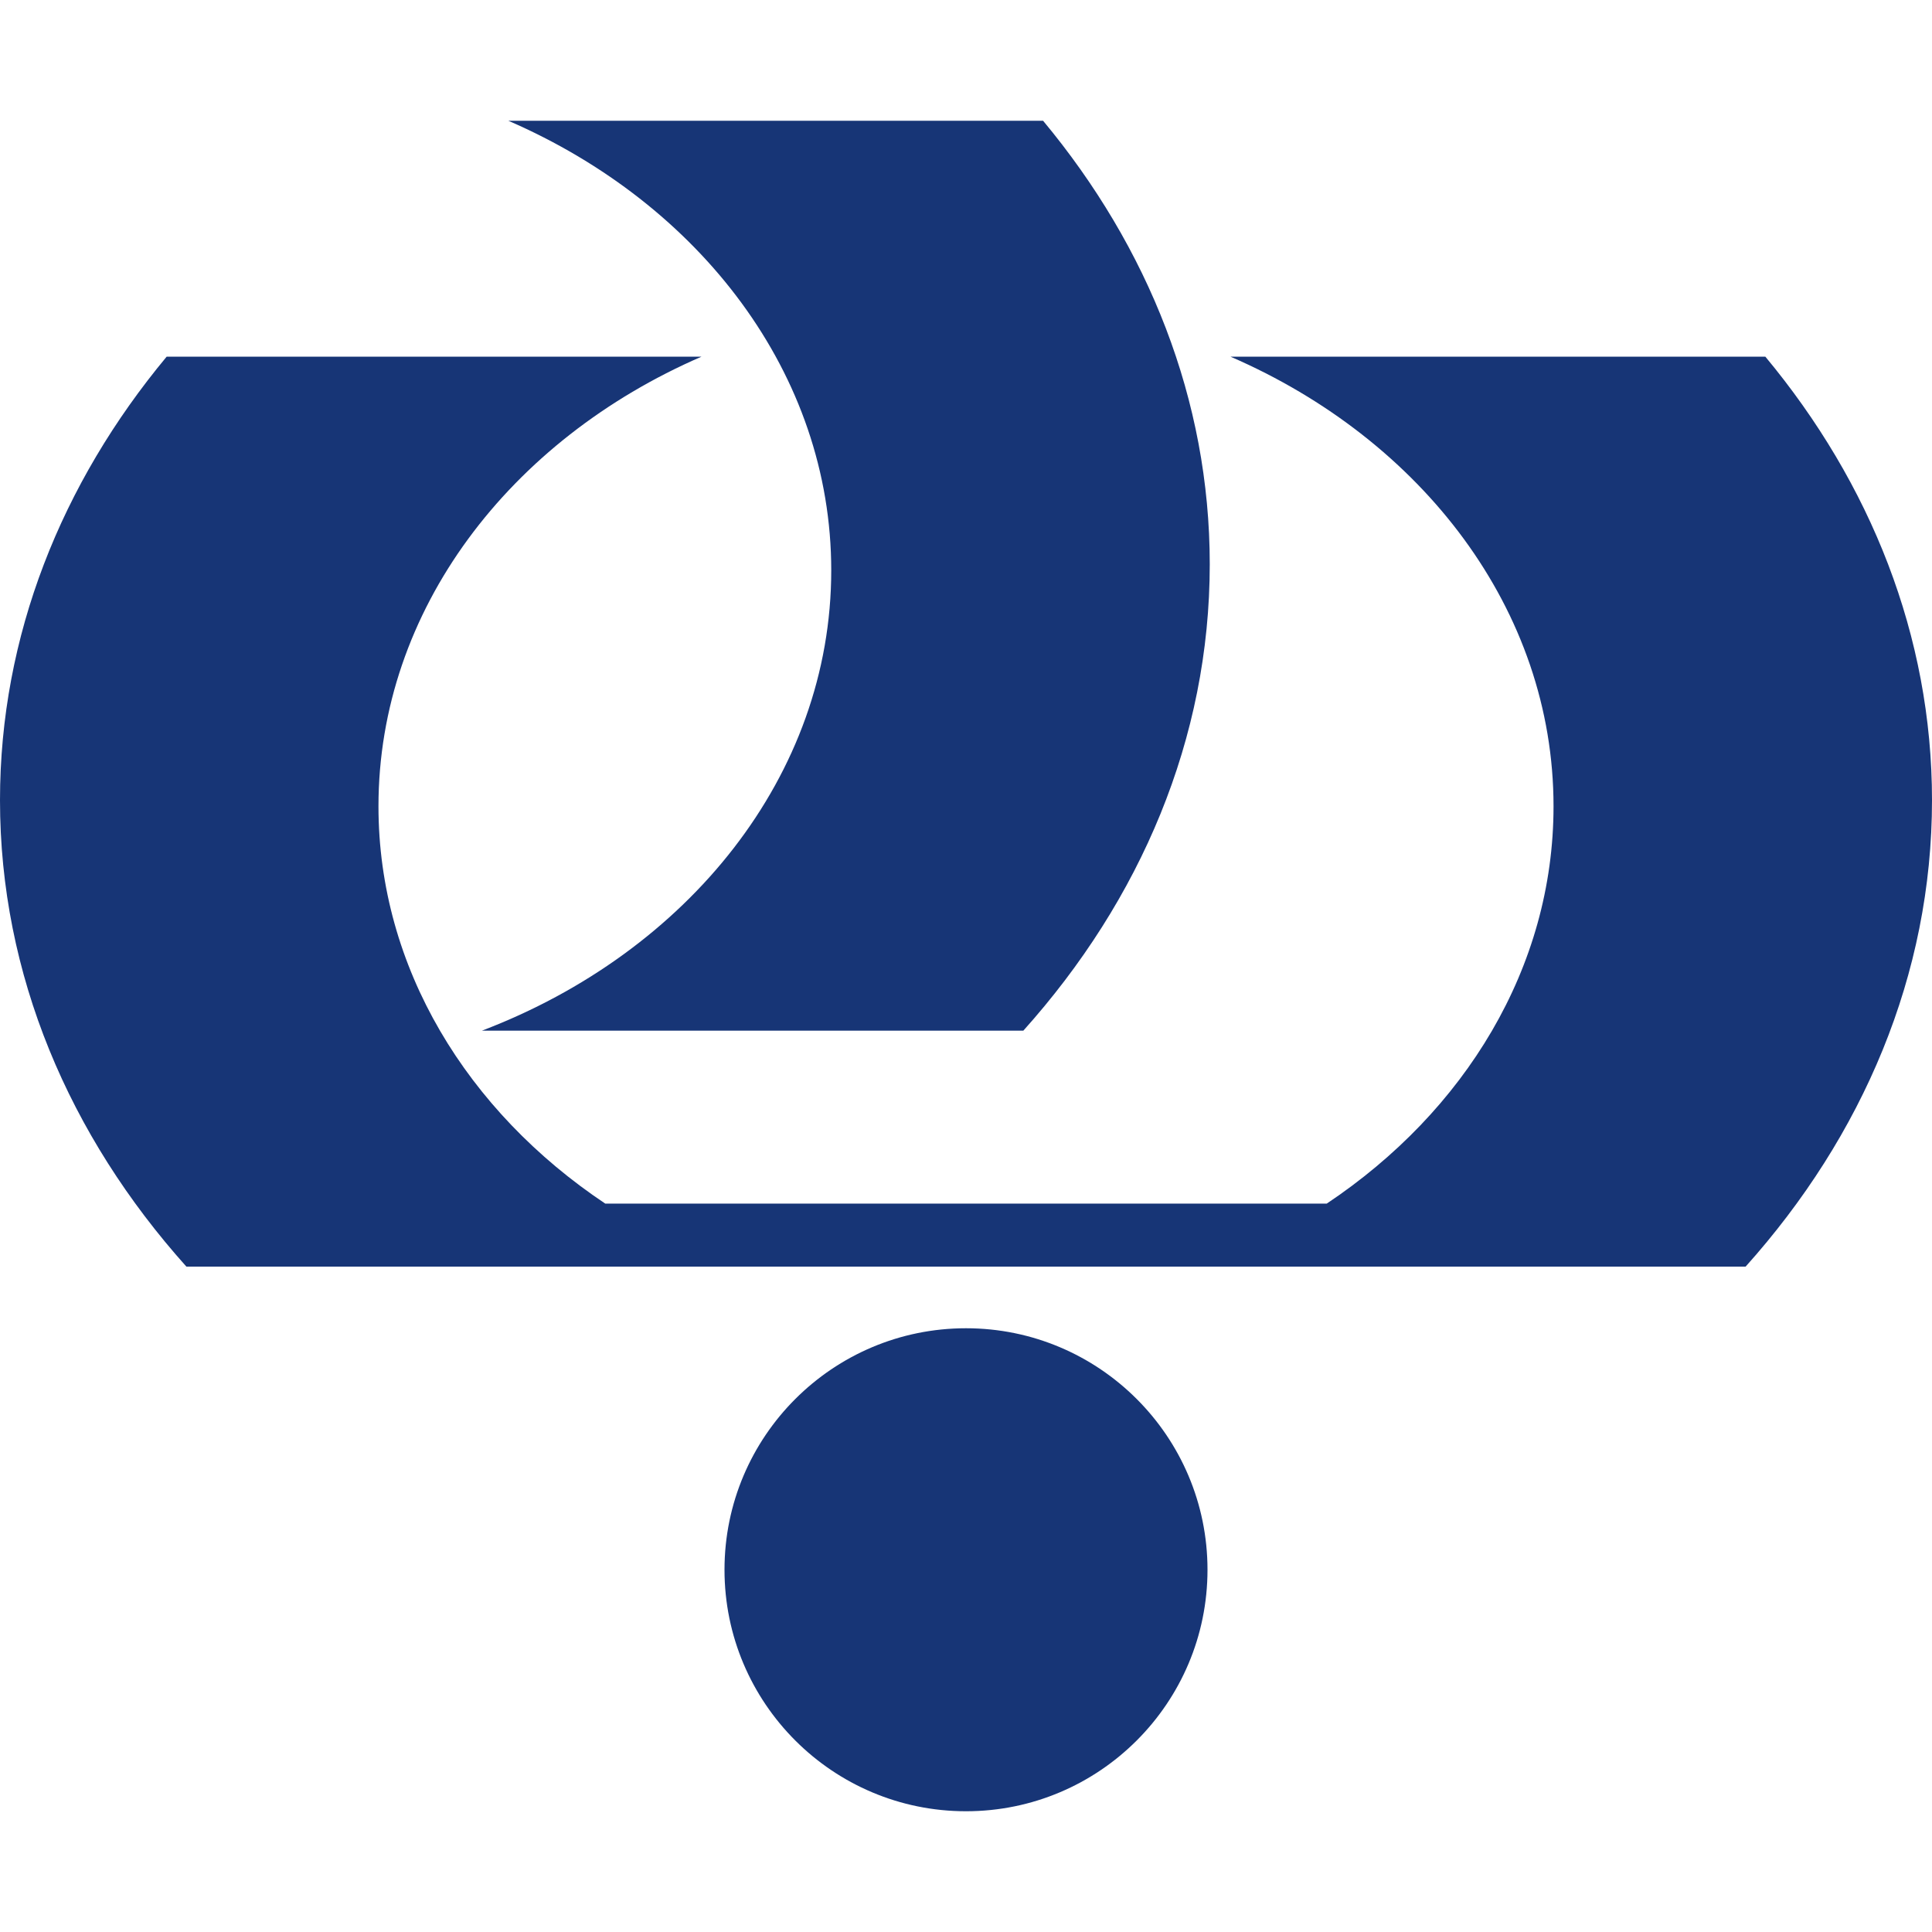
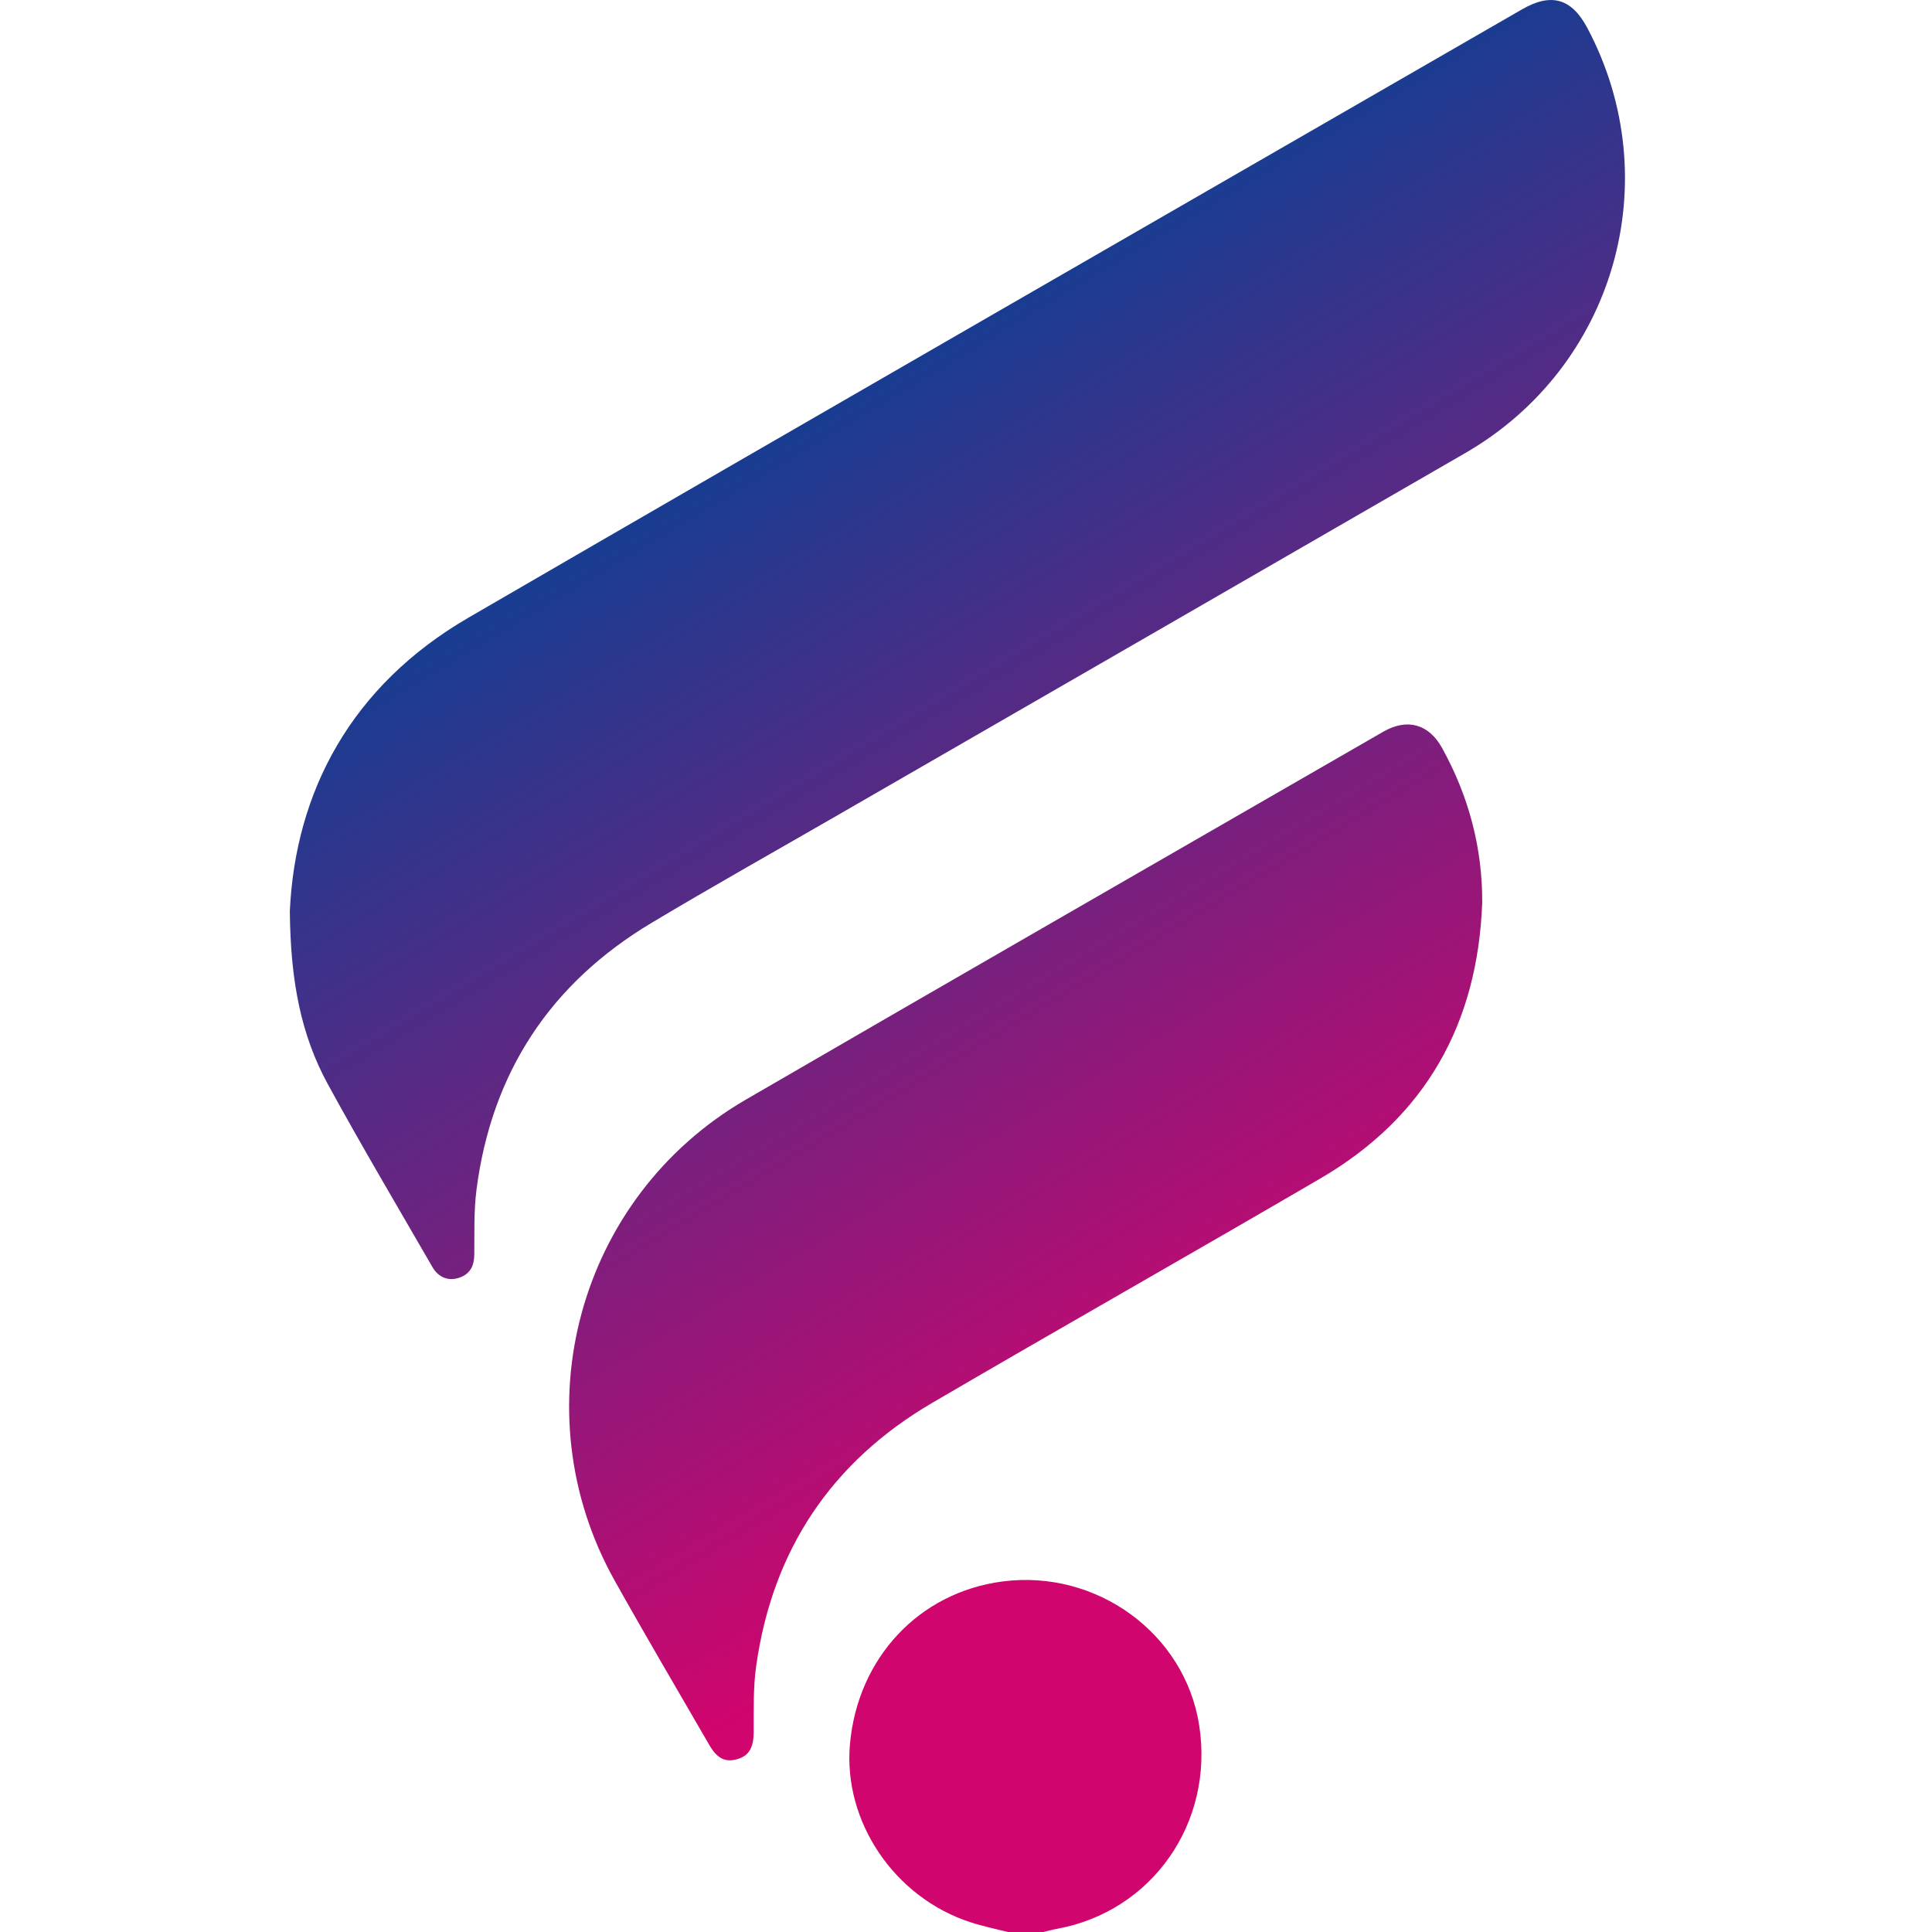
- <svg xmlns="http://www.w3.org/2000/svg" width="48" height="48" viewBox="0 0 48 48" fill="none">
-   <path fill-rule="evenodd" clip-rule="evenodd" d="M24 33C27.311 33 30 35.688 30 39C30 42.312 27.311 45 24 45C20.689 45 18 42.312 18 39C18 35.688 20.689 33 24 33ZM43.369 31.469H4.631C1.72 28.221 0 24.214 0 19.881C0 15.798 1.527 12.005 4.14 8.862H17.427C12.669 10.924 9.403 15.154 9.403 20.032C9.403 24.042 11.609 27.613 15.037 29.903H32.963C36.391 27.613 38.597 24.042 38.597 20.032C38.597 15.154 35.331 10.924 30.573 8.862H43.86C46.472 12.005 48 15.798 48 19.881C48 24.214 46.28 28.221 43.369 31.469ZM25.424 25.607H11.972C17.084 23.66 20.652 19.27 20.652 14.17C20.652 9.292 17.387 5.062 12.629 3H25.915C28.528 6.142 30.056 9.936 30.056 14.019C30.056 18.352 28.336 22.359 25.424 25.607Z" fill="#173576" />
+ <svg xmlns="http://www.w3.org/2000/svg" width="40" height="40" viewBox="0 0 40 40" fill="none">
+   <path d="M20.866 40C20.608 39.934 20.345 39.881 20.092 39.798C18.514 39.285 17.452 37.708 17.598 36.105C17.76 34.322 19.029 32.969 20.752 32.743C22.706 32.486 24.534 33.822 24.828 35.721C25.141 37.738 23.854 39.577 21.88 39.935C21.786 39.952 21.694 39.978 21.601 40H20.865H20.866Z" fill="url(#paint0_linear_30_163)" />
+   <path d="M6 18.878C6.11 16.393 7.27 14.197 9.704 12.785C16.964 8.572 24.241 4.389 31.511 0.194C32.116 -0.155 32.537 -0.035 32.863 0.577C34.538 3.729 33.435 7.59 30.337 9.38C25.99 11.893 21.638 14.399 17.288 16.909C16.022 17.639 14.747 18.355 13.493 19.105C11.398 20.357 10.18 22.203 9.866 24.626C9.809 25.069 9.824 25.522 9.82 25.97C9.818 26.2 9.74 26.37 9.52 26.45C9.295 26.531 9.081 26.455 8.954 26.235C8.228 24.977 7.487 23.727 6.79 22.452C6.236 21.438 6.015 20.328 6.001 18.879L6 18.878Z" fill="url(#paint1_linear_30_163)" />
+   <path d="M30.687 18.702C30.591 21.197 29.514 23.127 27.34 24.397C24.667 25.958 21.974 27.482 19.302 29.044C17.211 30.267 15.991 32.098 15.655 34.499C15.592 34.949 15.607 35.41 15.604 35.867C15.602 36.175 15.511 36.349 15.269 36.42C15.023 36.493 14.85 36.411 14.69 36.136C14.032 34.998 13.364 33.866 12.723 32.719C10.762 29.211 11.965 24.785 15.441 22.767C19.834 20.217 24.238 17.687 28.638 15.15C29.134 14.864 29.582 14.989 29.857 15.487C30.409 16.486 30.694 17.553 30.688 18.703L30.687 18.702Z" fill="url(#paint2_linear_30_163)" />
+   <defs>
+     <linearGradient id="paint0_linear_30_163" x1="7.724" y1="13.846" x2="19.366" y2="33.225" gradientUnits="userSpaceOnUse">
+       <stop stop-color="#173D91" />
+       <stop offset="1" stop-color="#D0056D" />
+     </linearGradient>
+     <linearGradient id="paint1_linear_30_163" x1="17.607" y1="7.909" x2="29.25" y2="27.287" gradientUnits="userSpaceOnUse">
+       <stop stop-color="#173D91" />
+       <stop offset="1" stop-color="#D0056D" />
+     </linearGradient>
+     <linearGradient id="paint2_linear_30_163" x1="13.133" y1="10.597" x2="24.776" y2="29.975" gradientUnits="userSpaceOnUse">
+       <stop stop-color="#173D91" />
+       <stop offset="1" stop-color="#D0056D" />
+     </linearGradient>
+   </defs>
</svg>
